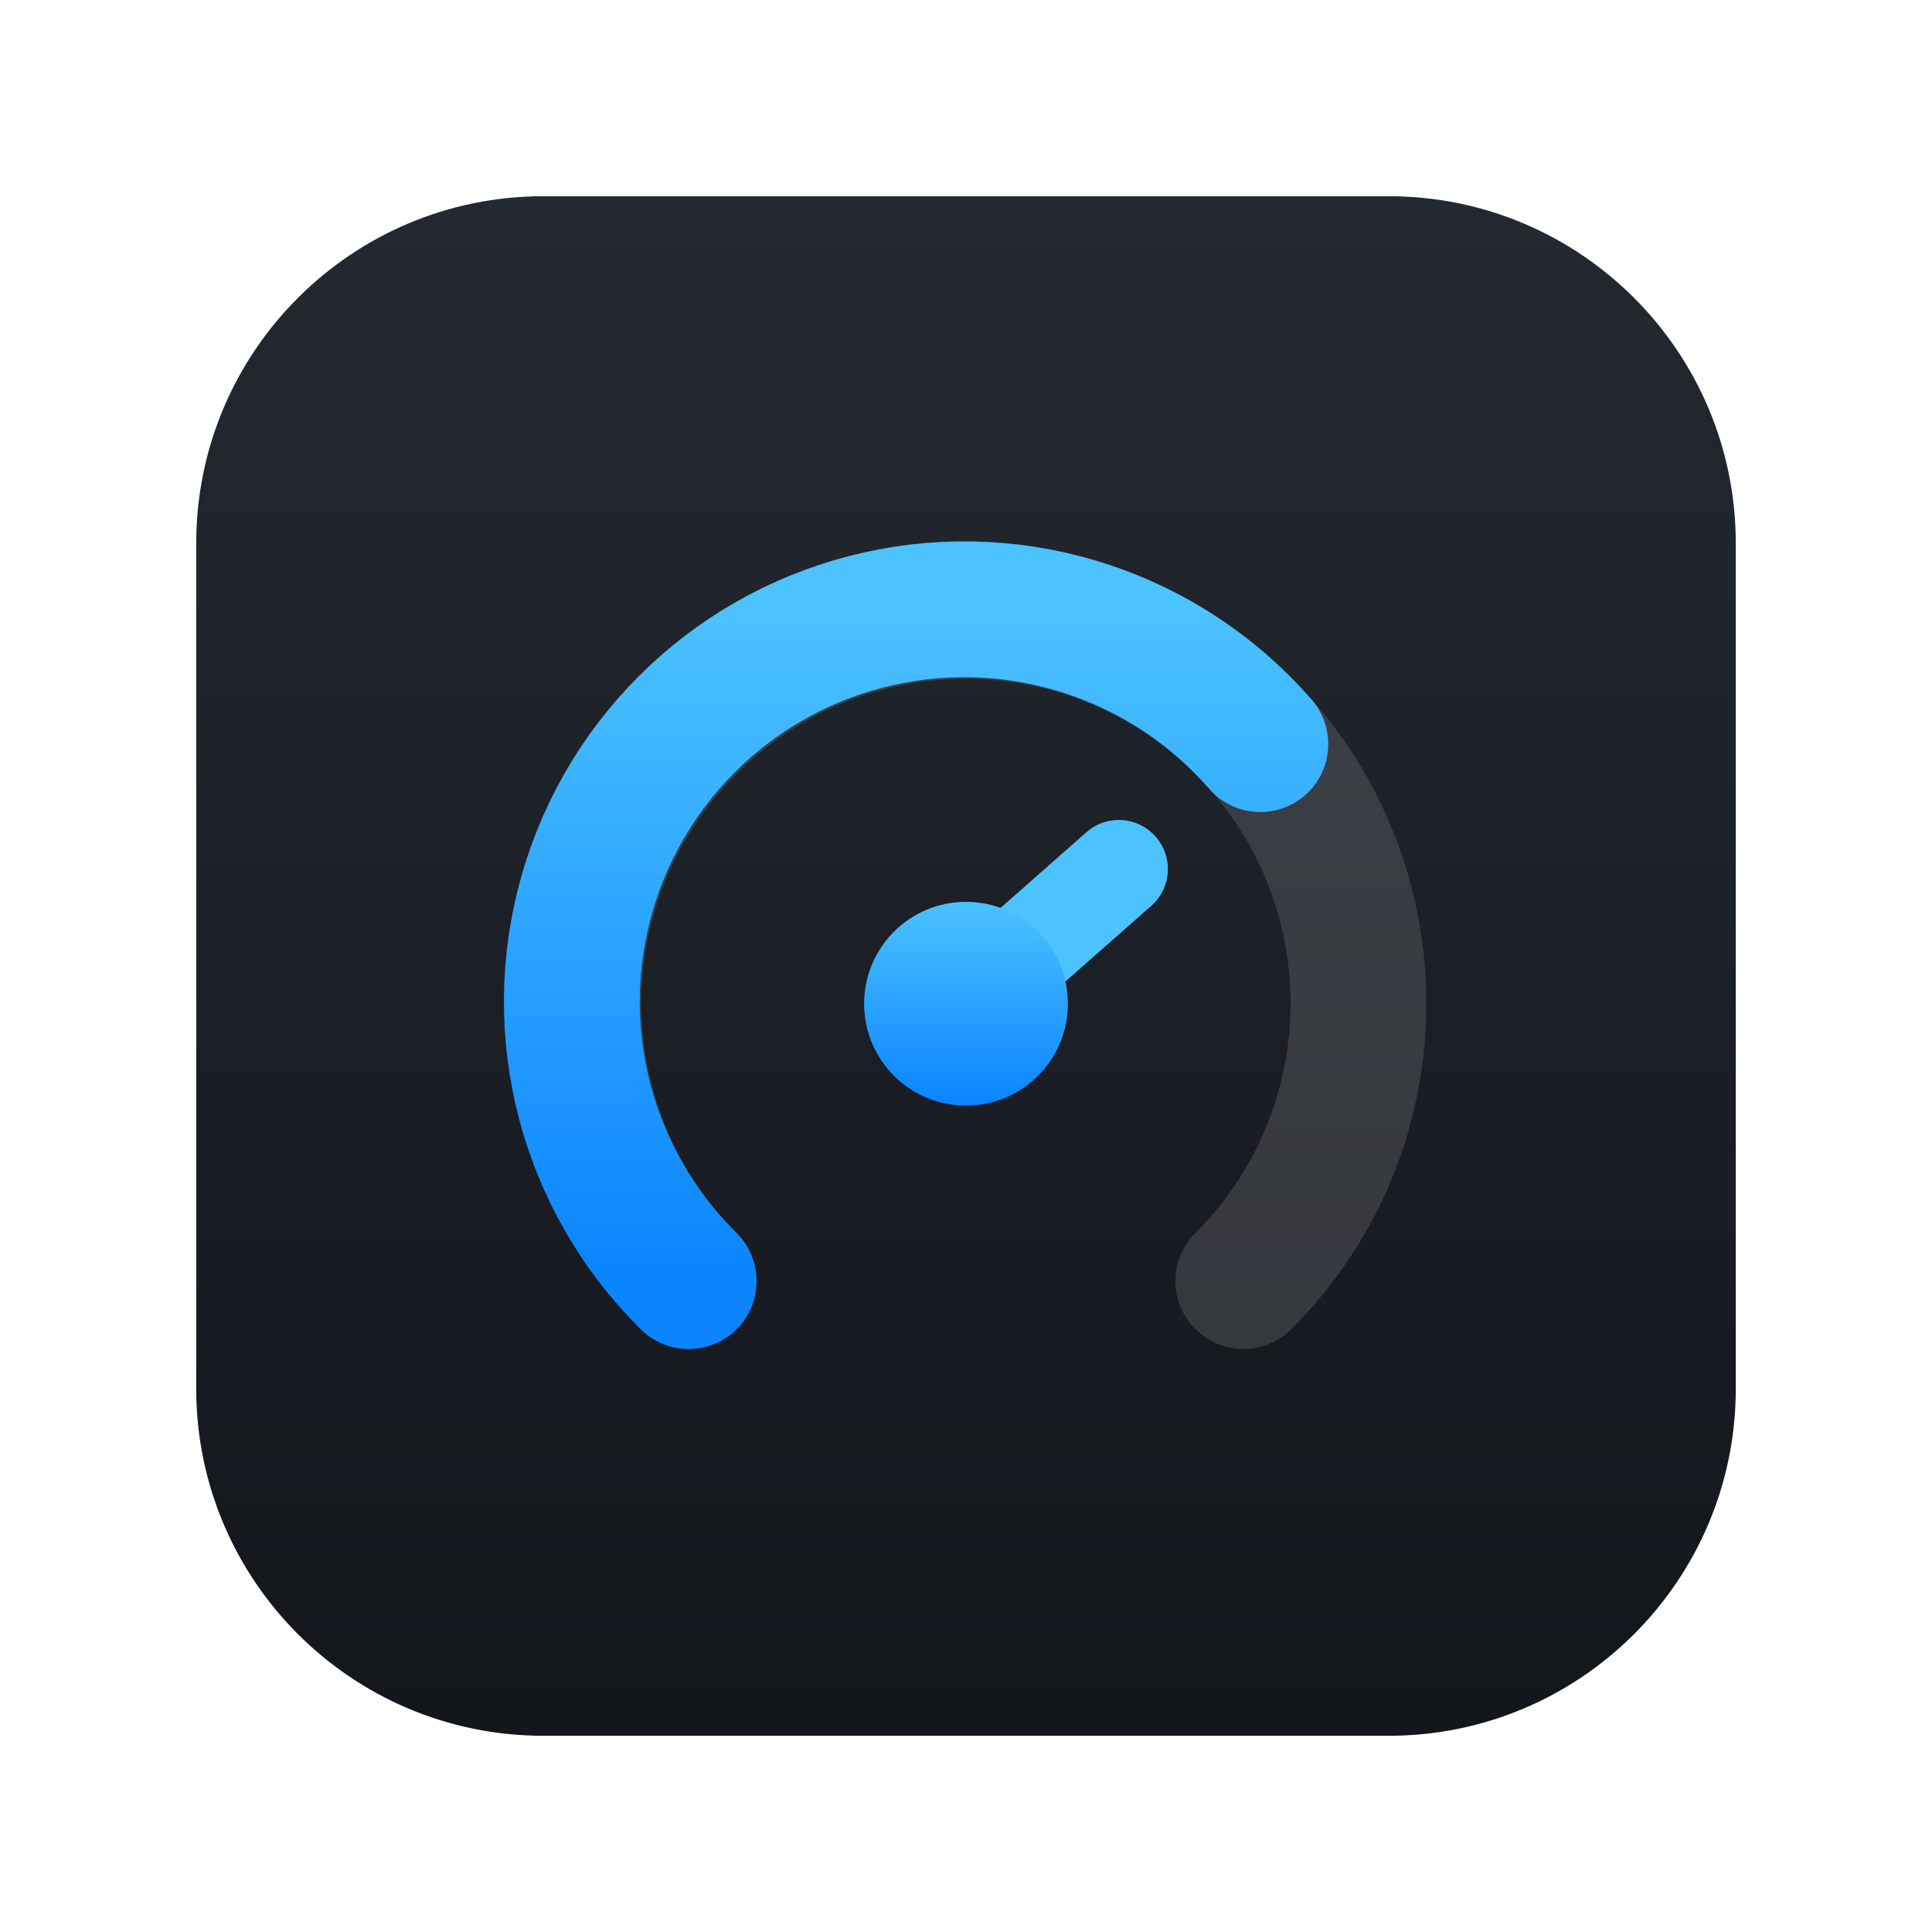
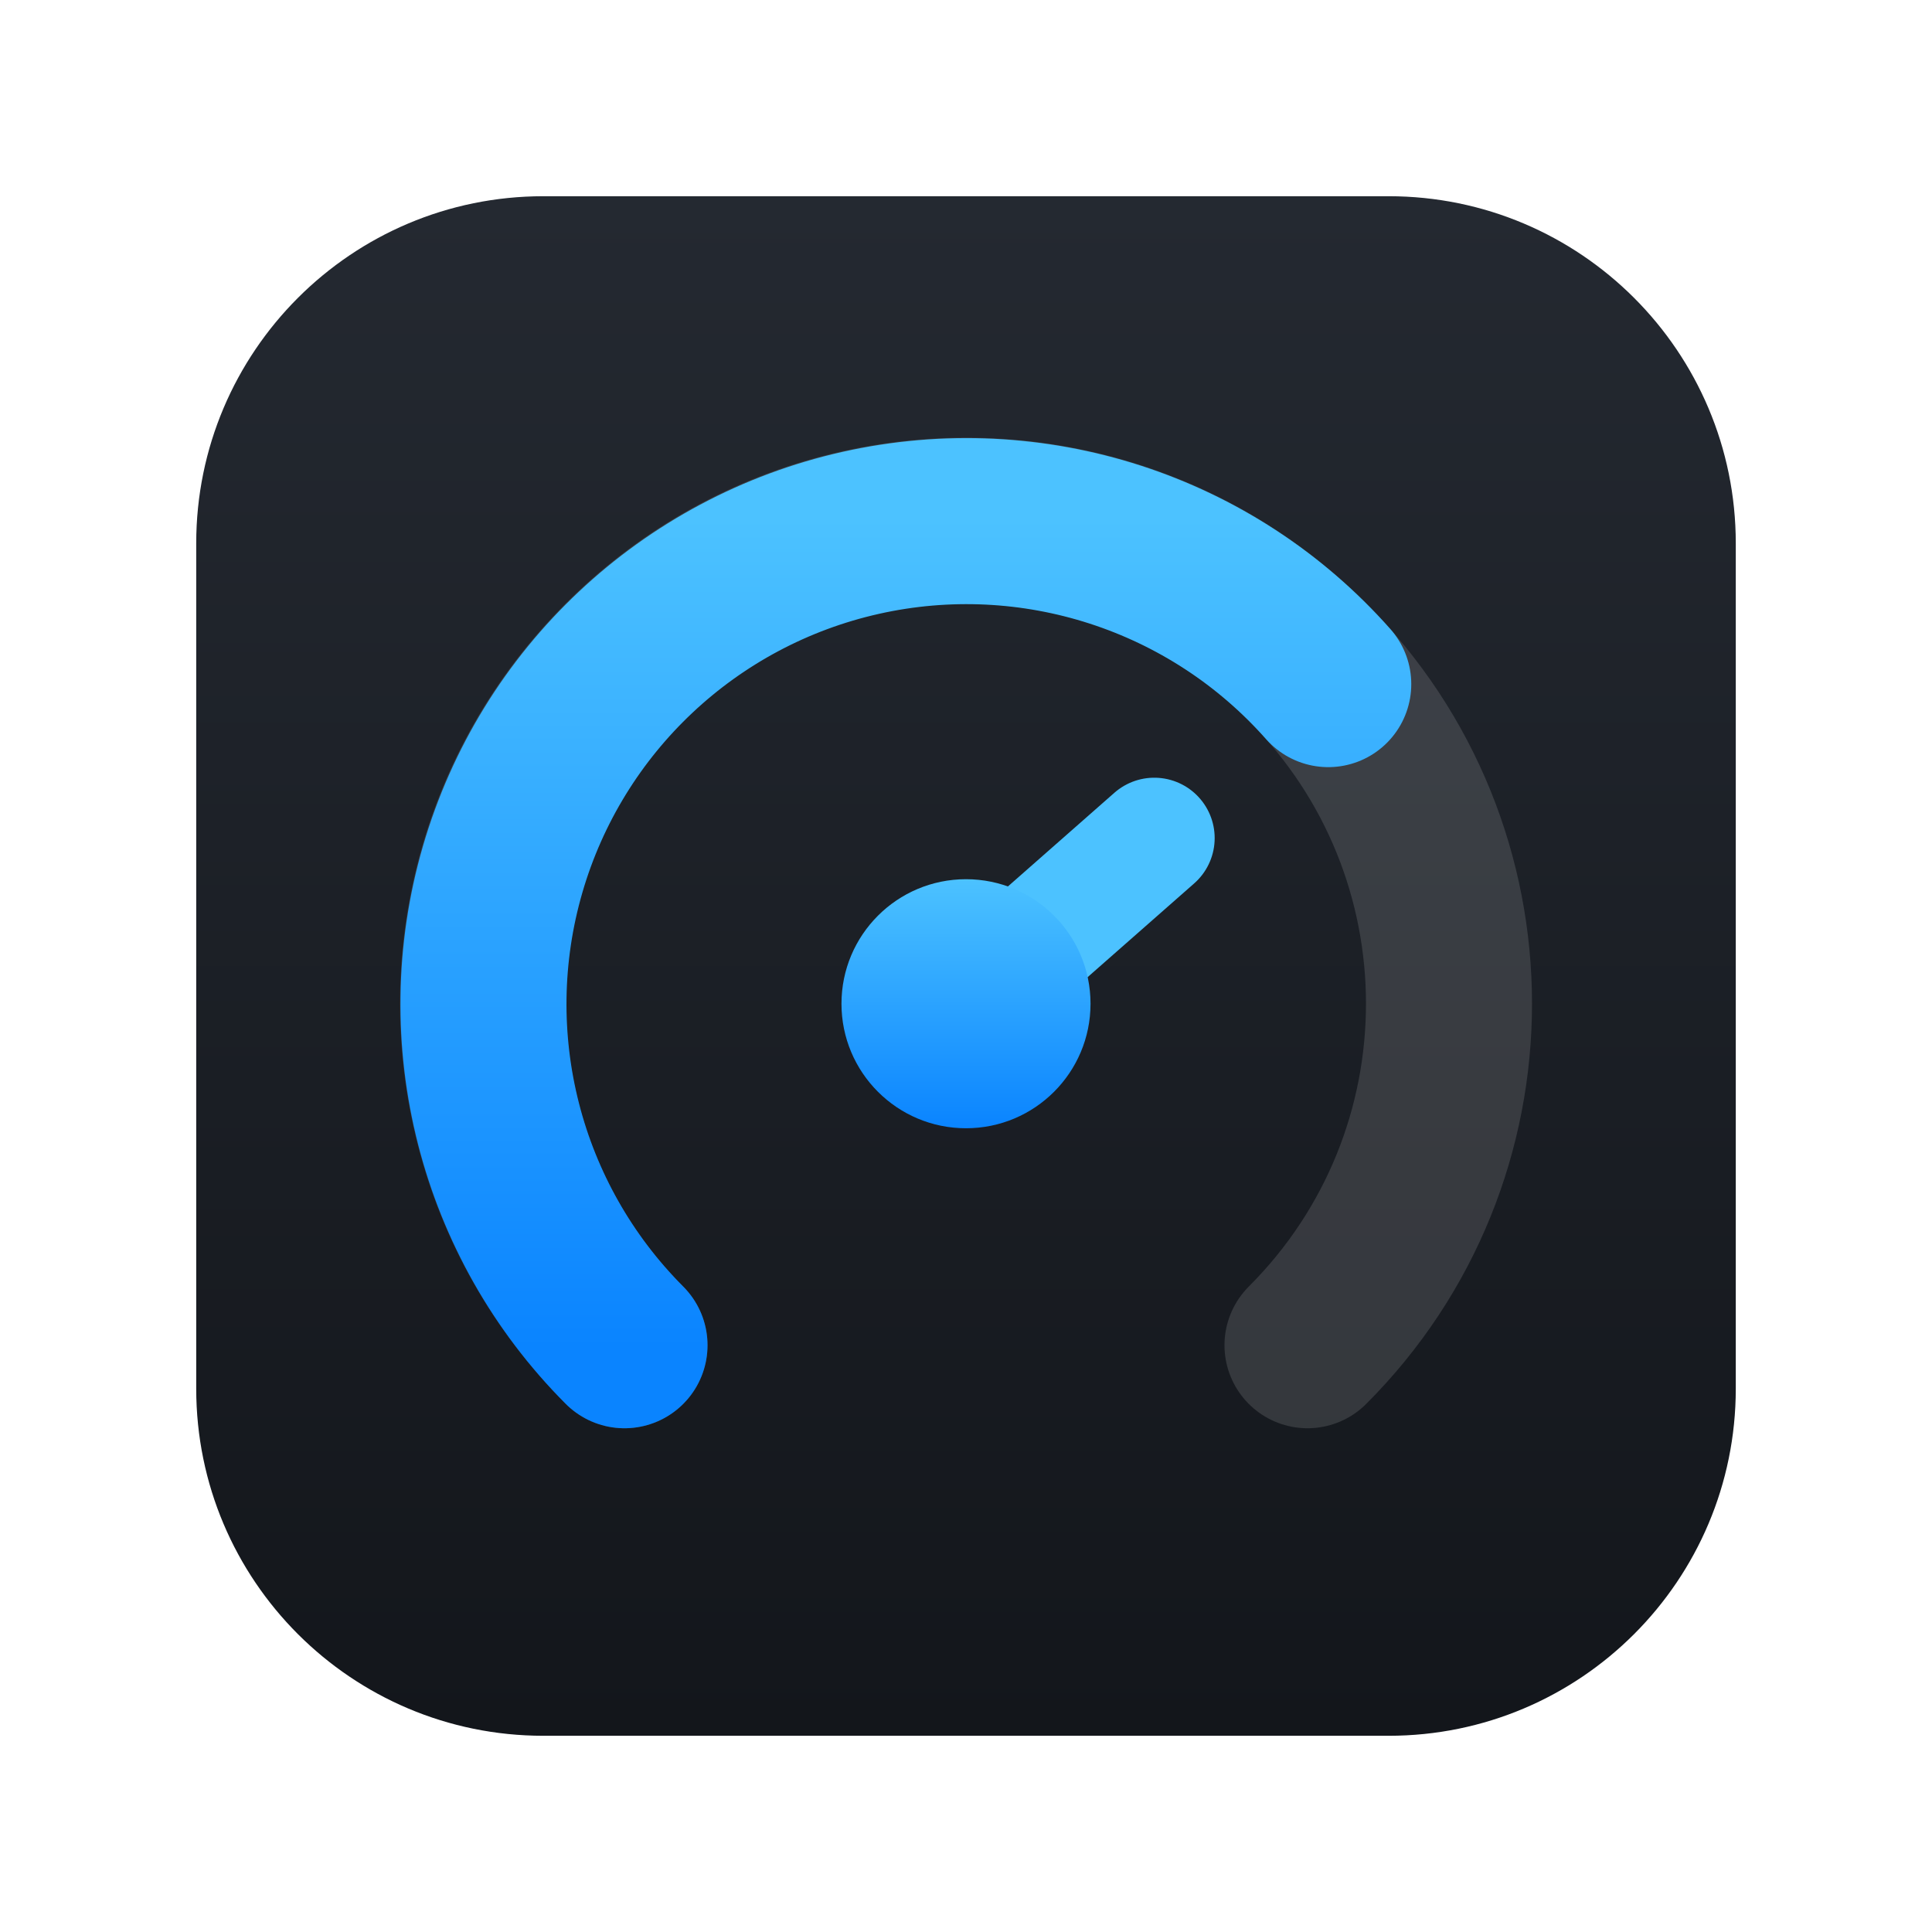
<svg xmlns="http://www.w3.org/2000/svg" viewBox="0 0 512 512" width="512" height="512">
  <defs>
    <linearGradient id="sD-container" x1="0" y1="0" x2="0" y2="1">
      <stop offset="0" stop-color="#242931" />
      <stop offset="1" stop-color="#13161B" />
    </linearGradient>
    <linearGradient id="sD-glyph" x1="0" y1="0" x2="0" y2="1">
      <stop offset="0" stop-color="#4CC2FF" />
      <stop offset="1" stop-color="#0A84FF" />
    </linearGradient>
  </defs>
  <rect x="52" y="52" width="408" height="408" rx="92" fill="url(#sD-container)" />
-   <path d="M182.5 339.5 A104 104 0 1 1 329.5 339.5" fill="none" stroke="rgba(255,255,255,.13)" stroke-width="36" stroke-linecap="round" />
-   <path d="M182.5 339.5 A104 104 0 1 1 334 197.2" fill="none" stroke="url(#sD-glyph)" stroke-width="36" stroke-linecap="round" />
-   <line x1="256" y1="266" x2="296.5" y2="230.3" stroke="#4CC2FF" stroke-width="26" stroke-linecap="round" />
-   <circle cx="256" cy="266" r="27" fill="url(#sD-glyph)" />
+   <path d="M165.5 356.5 A128 128 0 1 1 346.5 356.5" fill="none" stroke="rgba(255,255,255,.13)" stroke-width="44" stroke-linecap="round" />
+   <path d="M165.5 356.5 A128 128 0 1 1 352 181.3" fill="none" stroke="url(#sD-glyph)" stroke-width="44" stroke-linecap="round" />
+   <line x1="256" y1="266" x2="305.9" y2="222.1" stroke="#4CC2FF" stroke-width="32" stroke-linecap="round" />
+   <circle cx="256" cy="266" r="33" fill="url(#sD-glyph)" />
</svg>
